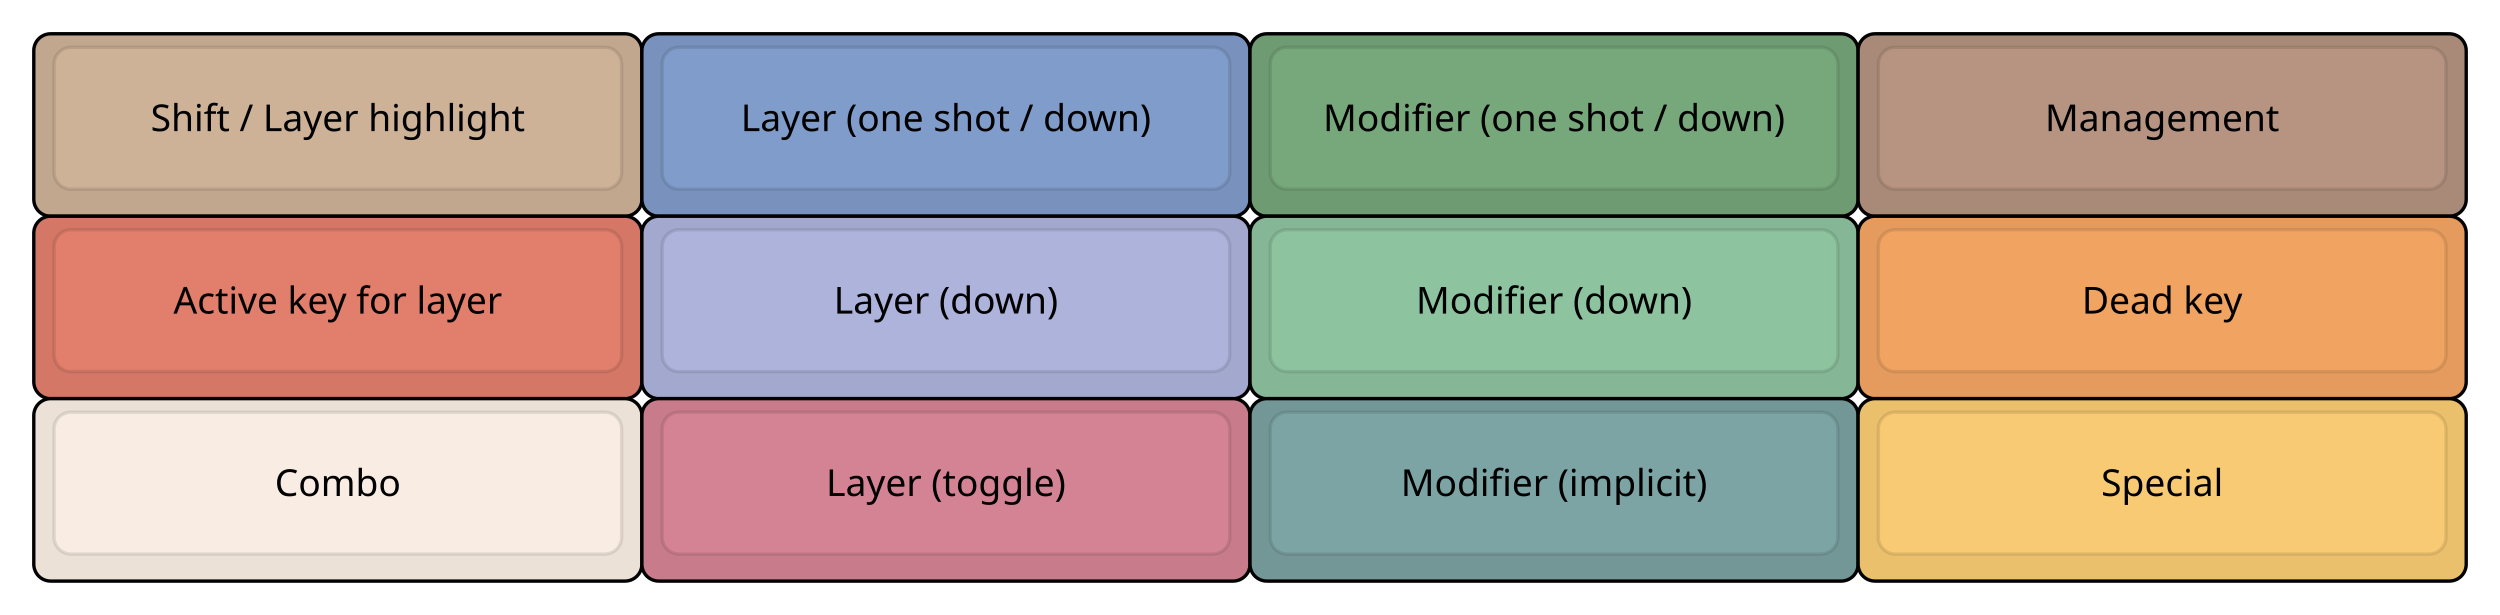
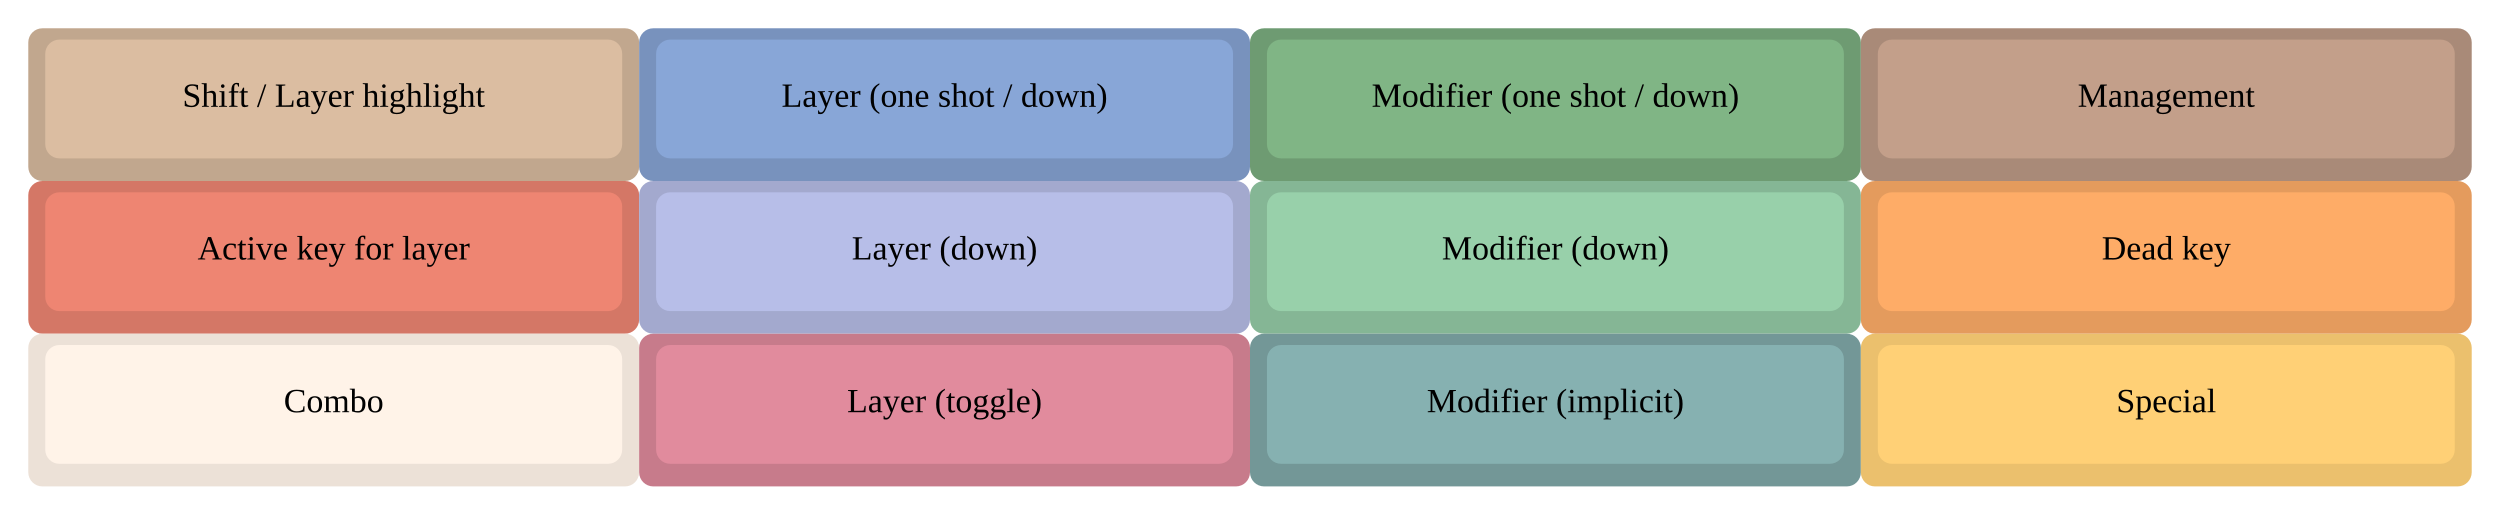
- <svg xmlns="http://www.w3.org/2000/svg" width="740px" height="182x" viewBox="0 0 740 182">
+ <svg xmlns="http://www.w3.org/2000/svg" width="884px" height="182x" viewBox="0 0 884 182">
  <style type="text/css">
    .legend .border { stroke: black; stroke-width: 1; }
    .legend .inner.border { stroke: rgba(0,0,0,.1); }
    .legend { font-family: sans-serif; font-size: 11px}
  </style>
-   <g class="legend default">
-     <rect x="10" y="10" width="180" height="54" rx="5" fill="#c1a78e" class="outer border" />
-     <rect x="16" y="14" width="168" height="42" rx="5" fill="#ceb297" class="inner border" />
-     <text x="100" y="35" text-anchor="middle" dominant-baseline="middle">Shift / Layer highlight</text>
+   <g class="keycap default">
+     <rect x="10" y="10" width="216" height="54" rx="5" fill="#c1a78e" class="outer border" />
+     <rect x="16" y="14" width="204" height="42" rx="5" fill="#dbbda1" class="inner border" />
+     <text x="118" y="35" text-anchor="middle" dominant-baseline="middle" class="main">
+       <tspan x="118" dy="0">Shift / Layer highlight</tspan>
+     </text>
  </g>
-   <g class="legend layer1">
-     <rect x="190" y="10" width="180" height="54" rx="5" fill="#7892bd" class="outer border" />
-     <rect x="196" y="14" width="168" height="42" rx="5" fill="#809cca" class="inner border" />
-     <text x="280" y="35" text-anchor="middle" dominant-baseline="middle">Layer (one shot / down)</text>
+   <g class="keycap layer1">
+     <rect x="226" y="10" width="216" height="54" rx="5" fill="#7892bd" class="outer border" />
+     <rect x="232" y="14" width="204" height="42" rx="5" fill="#88a6d7" class="inner border" />
+     <text x="334" y="35" text-anchor="middle" dominant-baseline="middle" class="main">
+       <tspan x="334" dy="0">Layer (one shot / down)</tspan>
+     </text>
  </g>
-   <g class="legend mod1">
-     <rect x="370" y="10" width="180" height="54" rx="5" fill="#6e9b72" class="outer border" />
-     <rect x="376" y="14" width="168" height="42" rx="5" fill="#77a87b" class="inner border" />
-     <text x="460" y="35" text-anchor="middle" dominant-baseline="middle">Modifier (one shot / down)</text>
+   <g class="keycap mod1">
+     <rect x="442" y="10" width="216" height="54" rx="5" fill="#6e9b72" class="outer border" />
+     <rect x="448" y="14" width="204" height="42" rx="5" fill="#80b585" class="inner border" />
+     <text x="550" y="35" text-anchor="middle" dominant-baseline="middle" class="main">
+       <tspan x="550" dy="0">Modifier (one shot / down)</tspan>
+     </text>
  </g>
-   <g class="legend management">
-     <rect x="550" y="10" width="180" height="54" rx="5" fill="#a98a78" class="outer border" />
-     <rect x="556" y="14" width="168" height="42" rx="5" fill="#b69481" class="inner border" />
-     <text x="640" y="35" text-anchor="middle" dominant-baseline="middle">Management</text>
+   <g class="keycap management">
+     <rect x="658" y="10" width="216" height="54" rx="5" fill="#a98a78" class="outer border" />
+     <rect x="664" y="14" width="204" height="42" rx="5" fill="#c39f8a" class="inner border" />
+     <text x="766" y="35" text-anchor="middle" dominant-baseline="middle" class="main">
+       <tspan x="766" dy="0">Management</tspan>
+     </text>
  </g>
-   <g class="legend active_layer">
-     <rect x="10" y="64" width="180" height="54" rx="5" fill="#d47766" class="outer border" />
-     <rect x="16" y="68" width="168" height="42" rx="5" fill="#e17e6c" class="inner border" />
-     <text x="100" y="89" text-anchor="middle" dominant-baseline="middle">Active key for layer</text>
+   <g class="keycap active_layer">
+     <rect x="10" y="64" width="216" height="54" rx="5" fill="#d47766" class="outer border" />
+     <rect x="16" y="68" width="204" height="42" rx="5" fill="#ee8572" class="inner border" />
+     <text x="118" y="89" text-anchor="middle" dominant-baseline="middle" class="main">
+       <tspan x="118" dy="0">Active key for layer</tspan>
+     </text>
  </g>
-   <g class="legend layer_down">
-     <rect x="190" y="64" width="180" height="54" rx="5" fill="#a3a9ce" class="outer border" />
-     <rect x="196" y="68" width="168" height="42" rx="5" fill="#adb3db" class="inner border" />
-     <text x="280" y="89" text-anchor="middle" dominant-baseline="middle">Layer (down)</text>
+   <g class="keycap layer_down">
+     <rect x="226" y="64" width="216" height="54" rx="5" fill="#a3a9ce" class="outer border" />
+     <rect x="232" y="68" width="204" height="42" rx="5" fill="#b7bee8" class="inner border" />
+     <text x="334" y="89" text-anchor="middle" dominant-baseline="middle" class="main">
+       <tspan x="334" dy="0">Layer (down)</tspan>
+     </text>
  </g>
-   <g class="legend mod_down">
-     <rect x="370" y="64" width="180" height="54" rx="5" fill="#85b695" class="outer border" />
-     <rect x="376" y="68" width="168" height="42" rx="5" fill="#8ec39f" class="inner border" />
-     <text x="460" y="89" text-anchor="middle" dominant-baseline="middle">Modifier (down)</text>
+   <g class="keycap mod_down">
+     <rect x="442" y="64" width="216" height="54" rx="5" fill="#85b695" class="outer border" />
+     <rect x="448" y="68" width="204" height="42" rx="5" fill="#98d0aa" class="inner border" />
+     <text x="550" y="89" text-anchor="middle" dominant-baseline="middle" class="main">
+       <tspan x="550" dy="0">Modifier (down)</tspan>
+     </text>
  </g>
-   <g class="legend dead_key">
-     <rect x="550" y="64" width="180" height="54" rx="5" fill="#e49b5d" class="outer border" />
-     <rect x="556" y="68" width="168" height="42" rx="5" fill="#f1a462" class="inner border" />
-     <text x="640" y="89" text-anchor="middle" dominant-baseline="middle">Dead key</text>
+   <g class="keycap dead_key">
+     <rect x="658" y="64" width="216" height="54" rx="5" fill="#e49b5d" class="outer border" />
+     <rect x="664" y="68" width="204" height="42" rx="5" fill="#feac67" class="inner border" />
+     <text x="766" y="89" text-anchor="middle" dominant-baseline="middle" class="main">
+       <tspan x="766" dy="0">Dead key</tspan>
+     </text>
  </g>
-   <g class="legend combo">
-     <rect x="10" y="118" width="180" height="54" rx="5" fill="#ece1d7" class="outer border" />
-     <rect x="16" y="122" width="168" height="42" rx="5" fill="#f9ede3" class="inner border" />
-     <text x="100" y="143" text-anchor="middle" dominant-baseline="middle">Combo</text>
+   <g class="keycap combo">
+     <rect x="10" y="118" width="216" height="54" rx="5" fill="#ece1d7" class="outer border" />
+     <rect x="16" y="122" width="204" height="42" rx="5" fill="#fff3e8" class="inner border" />
+     <text x="118" y="143" text-anchor="middle" dominant-baseline="middle" class="main">
+       <tspan x="118" dy="0">Combo</tspan>
+     </text>
  </g>
-   <g class="legend layer_toggle">
-     <rect x="190" y="118" width="180" height="54" rx="5" fill="#c77b8b" class="outer border" />
-     <rect x="196" y="122" width="168" height="42" rx="5" fill="#d48394" class="inner border" />
-     <text x="280" y="143" text-anchor="middle" dominant-baseline="middle">Layer (toggle)</text>
+   <g class="keycap layer_toggle">
+     <rect x="226" y="118" width="216" height="54" rx="5" fill="#c77b8b" class="outer border" />
+     <rect x="232" y="122" width="204" height="42" rx="5" fill="#e18b9d" class="inner border" />
+     <text x="334" y="143" text-anchor="middle" dominant-baseline="middle" class="main">
+       <tspan x="334" dy="0">Layer (toggle)</tspan>
+     </text>
  </g>
-   <g class="legend mod_implicit">
-     <rect x="370" y="118" width="180" height="54" rx="5" fill="#739797" class="outer border" />
-     <rect x="376" y="122" width="168" height="42" rx="5" fill="#7da4a4" class="inner border" />
-     <text x="460" y="143" text-anchor="middle" dominant-baseline="middle">Modifier (implicit)</text>
+   <g class="keycap mod_implicit">
+     <rect x="442" y="118" width="216" height="54" rx="5" fill="#739797" class="outer border" />
+     <rect x="448" y="122" width="204" height="42" rx="5" fill="#86b1b1" class="inner border" />
+     <text x="550" y="143" text-anchor="middle" dominant-baseline="middle" class="main">
+       <tspan x="550" dy="0">Modifier (implicit)</tspan>
+     </text>
  </g>
-   <g class="legend special">
-     <rect x="550" y="118" width="180" height="54" rx="5" fill="#ebc06d" class="outer border" />
-     <rect x="556" y="122" width="168" height="42" rx="5" fill="#f8ca73" class="inner border" />
-     <text x="640" y="143" text-anchor="middle" dominant-baseline="middle">Special</text>
+   <g class="keycap special">
+     <rect x="658" y="118" width="216" height="54" rx="5" fill="#ebc06d" class="outer border" />
+     <rect x="664" y="122" width="204" height="42" rx="5" fill="#ffd076" class="inner border" />
+     <text x="766" y="143" text-anchor="middle" dominant-baseline="middle" class="main">
+       <tspan x="766" dy="0">Special</tspan>
+     </text>
  </g>
</svg>
